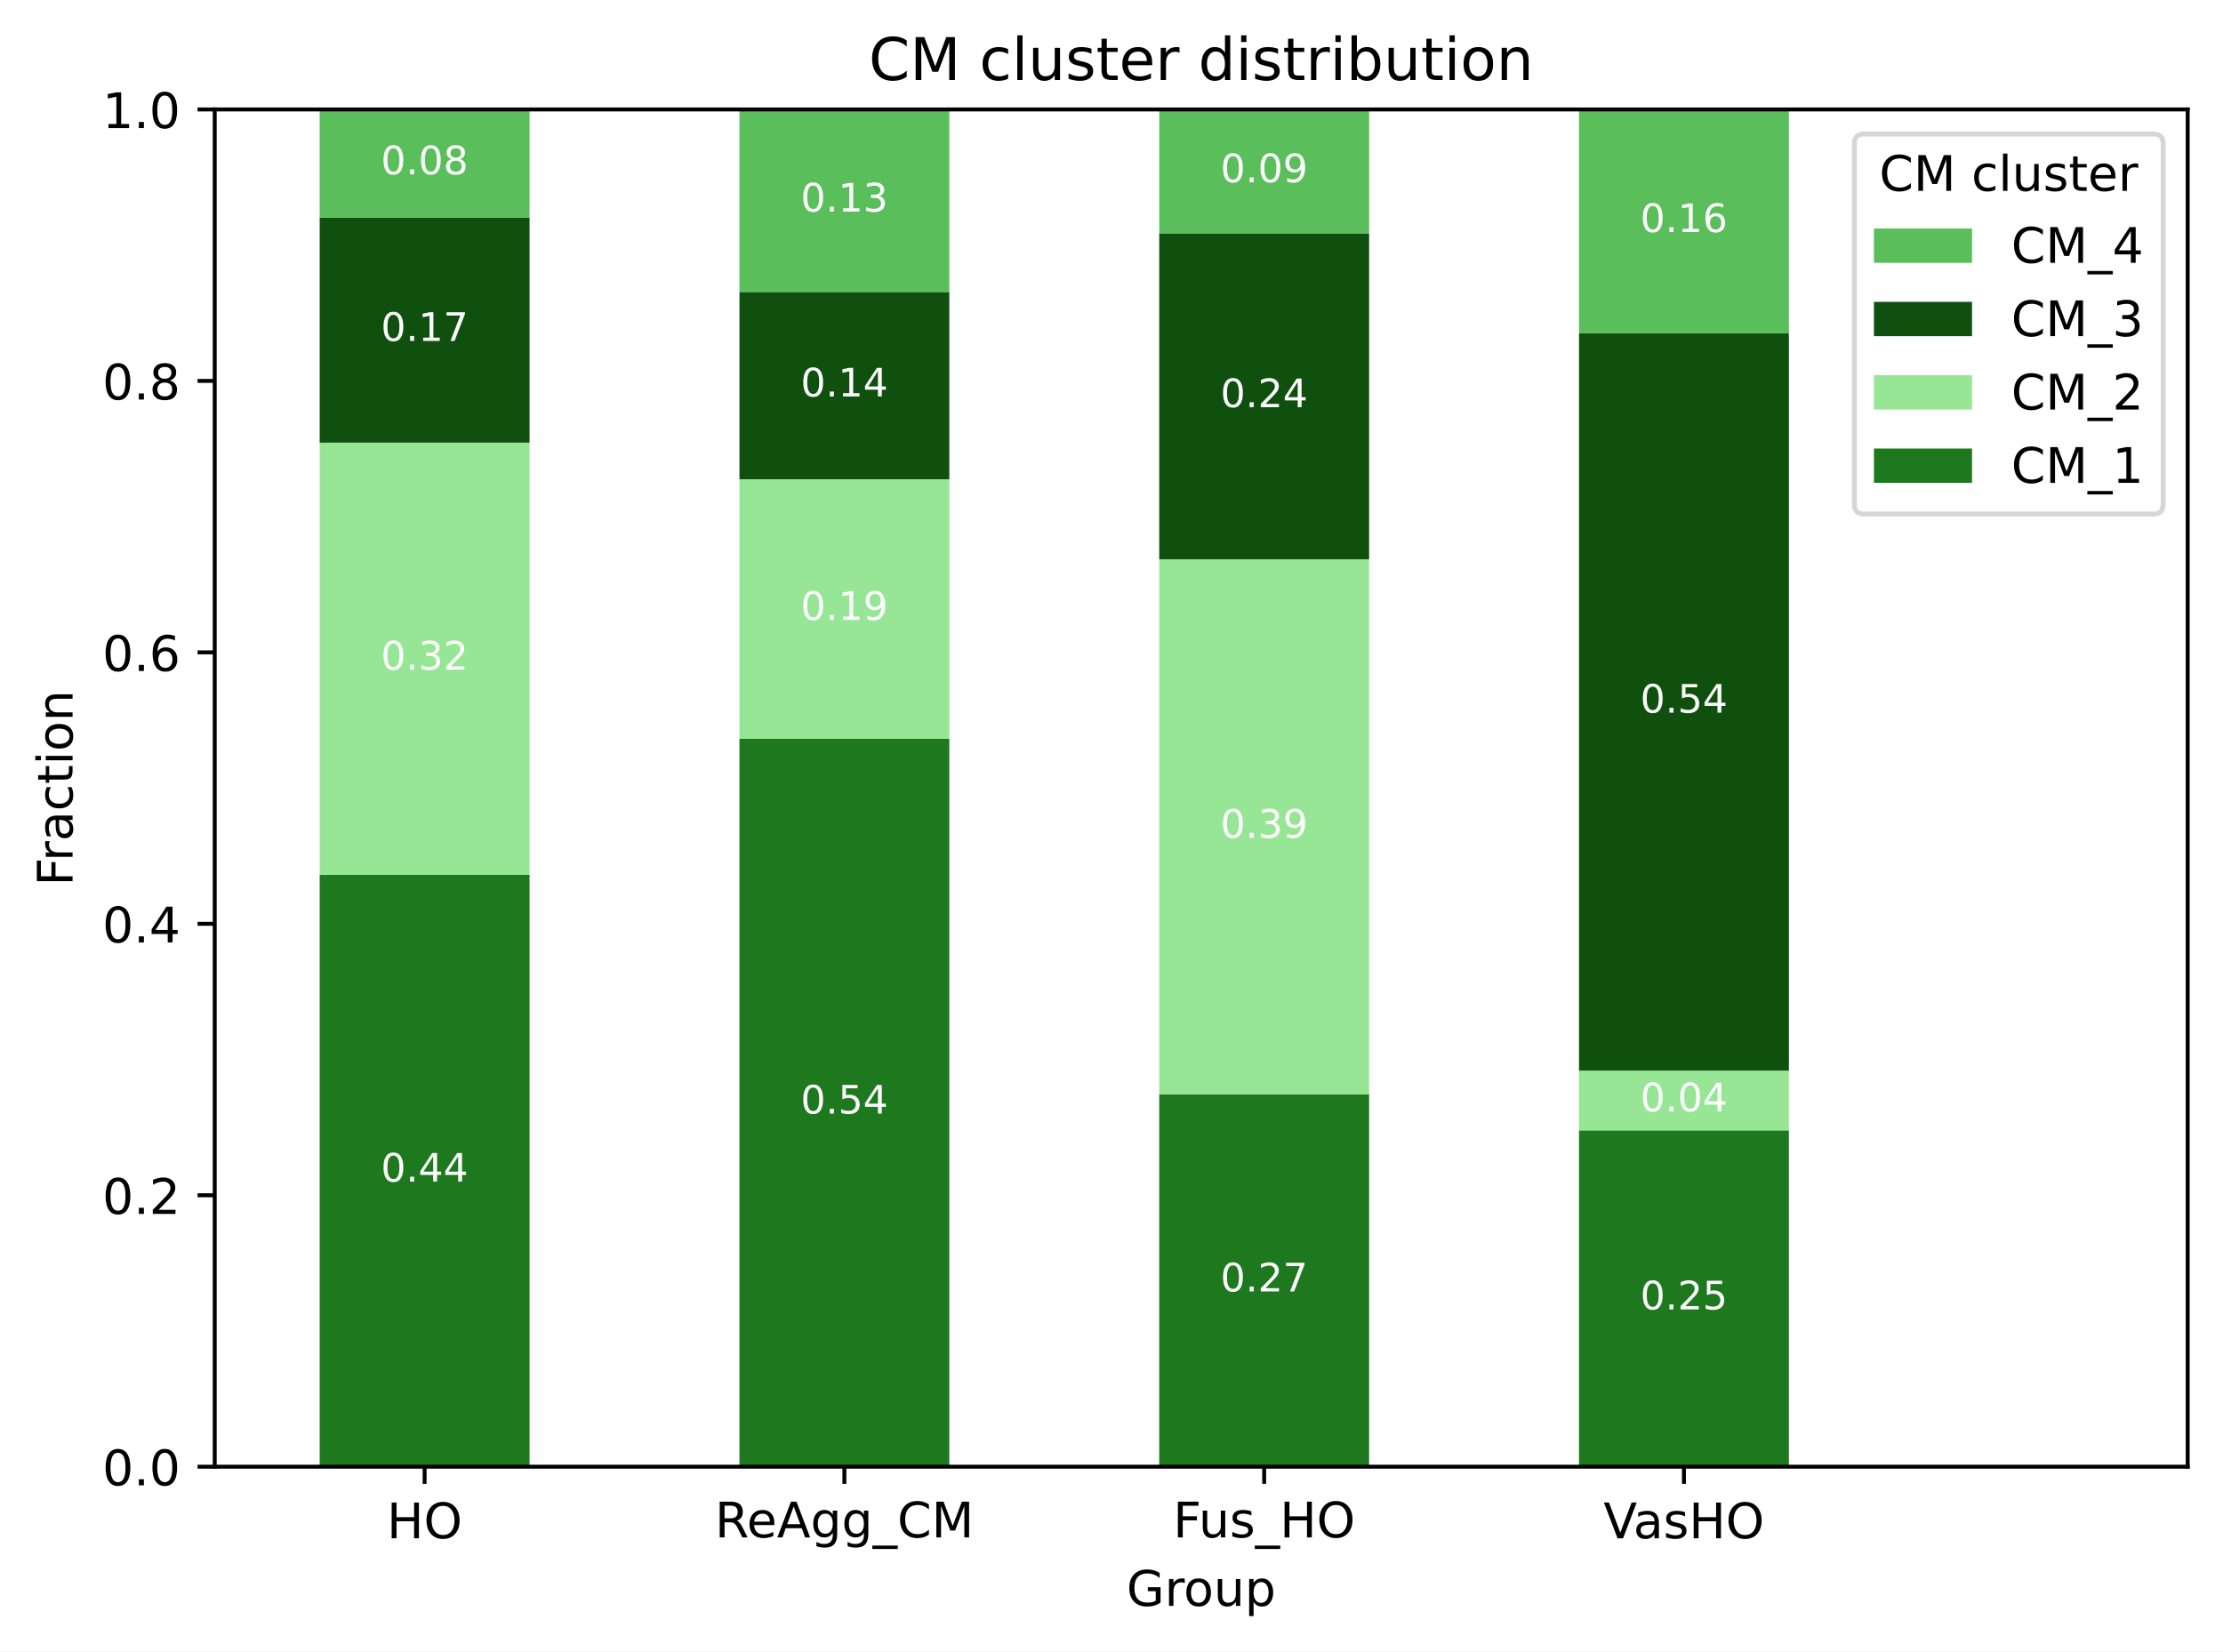
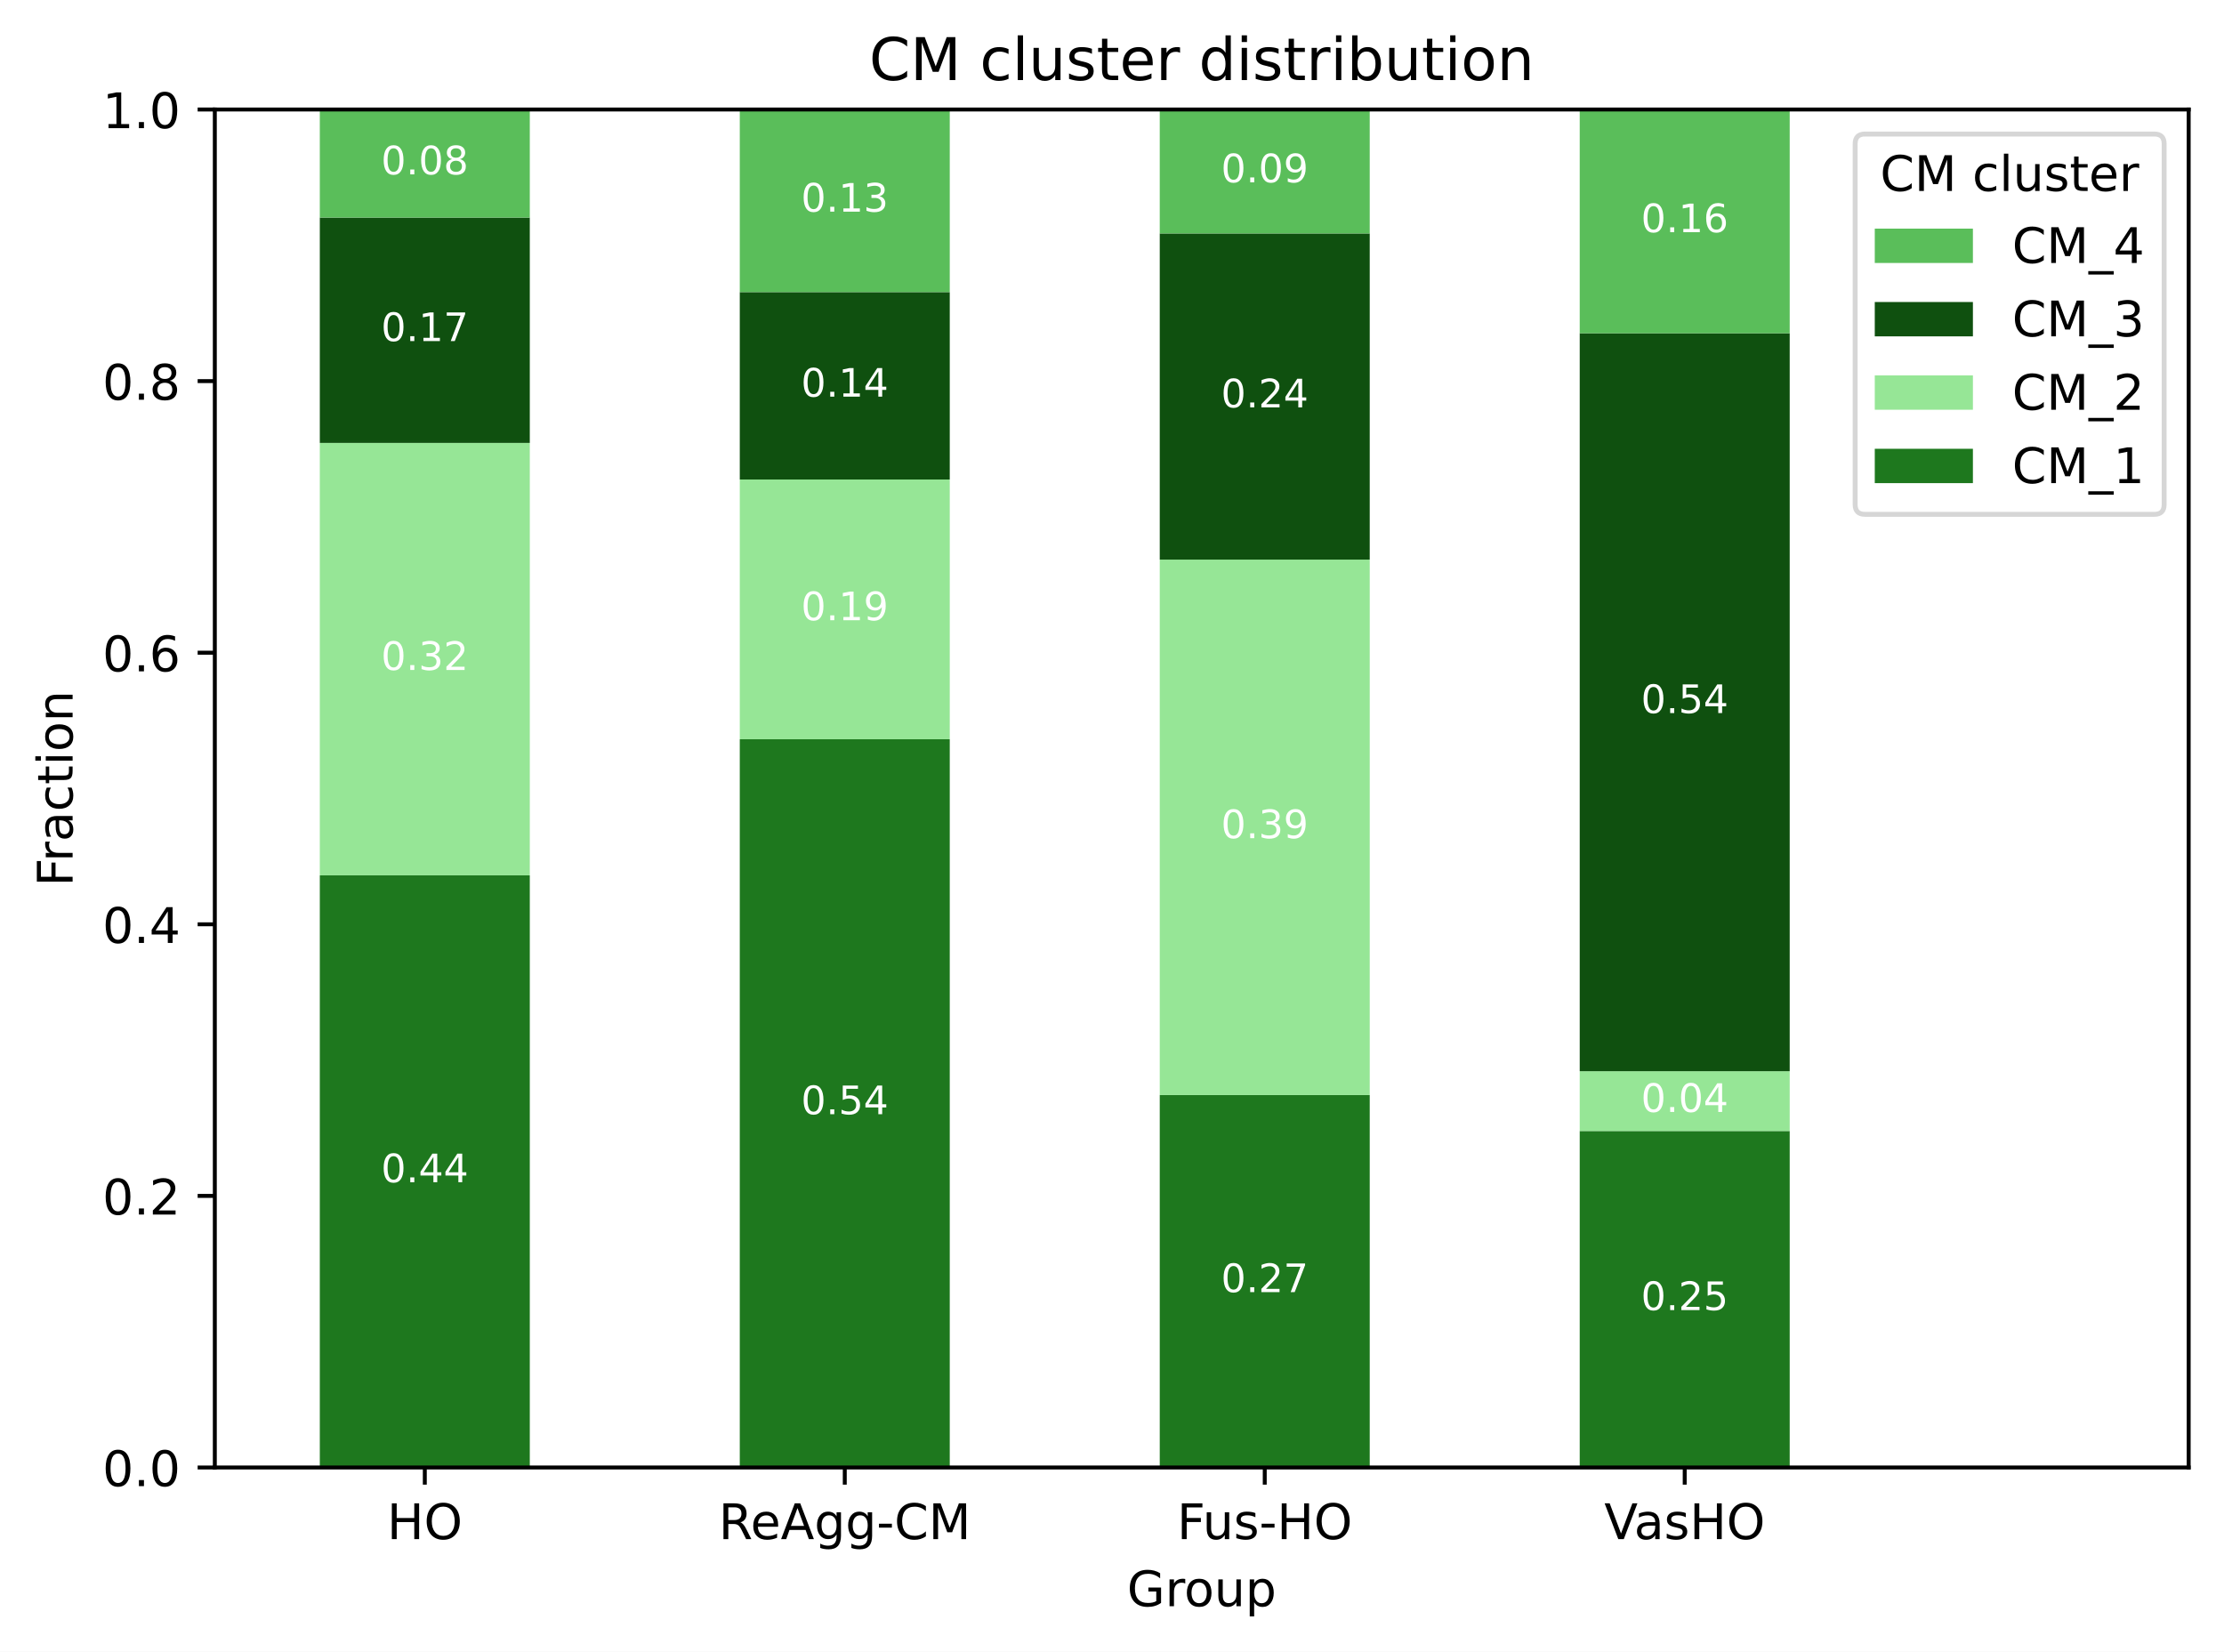
- <svg xmlns="http://www.w3.org/2000/svg" xmlns:xlink="http://www.w3.org/1999/xlink" width="453.261pt" height="336.736pt" viewBox="0 0 453.261 336.736" version="1.1">
+ <svg xmlns="http://www.w3.org/2000/svg" xmlns:xlink="http://www.w3.org/1999/xlink" width="453.261pt" height="336.634pt" viewBox="0 0 453.261 336.634" version="1.1">
  <defs>
    <style type="text/css">*{stroke-linejoin: round; stroke-linecap: butt}</style>
  </defs>
  <g id="figure_1">
    <g id="patch_1">
-       <path d="M 0 336.736  L 453.261 336.736  L 453.261 0  L 0 0  z " style="fill: #ffffff" />
+       <path d="M 0 336.634  L 453.261 336.634  L 453.261 0  L 0 0  z " style="fill: #ffffff" />
    </g>
    <g id="axes_1">
      <g id="patch_2">
        <path d="M 43.781 299.078  L 446.061 299.078  L 446.061 22.318  L 43.781 22.318  z " style="fill: #ffffff" />
      </g>
      <g id="patch_3">
-         <path d="M 65.179 299.078  L 107.975 299.078  L 107.975 178.4  L 65.179 178.4  z " clip-path="url(#pd408fc0156)" style="fill: #1e781e" />
+         <path d="M 65.179 299.078  L 107.975 299.078  L 107.975 178.4  L 65.179 178.4  z " clip-path="url(#pf1f5ac01c9)" style="fill: #1e781e" />
      </g>
      <g id="patch_4">
-         <path d="M 150.771 299.078  L 193.566 299.078  L 193.566 150.661  L 150.771 150.661  z " clip-path="url(#pd408fc0156)" style="fill: #1e781e" />
+         <path d="M 150.771 299.078  L 193.566 299.078  L 193.566 150.661  L 150.771 150.661  z " clip-path="url(#pf1f5ac01c9)" style="fill: #1e781e" />
      </g>
      <g id="patch_5">
-         <path d="M 236.362 299.078  L 279.158 299.078  L 279.158 223.177  L 236.362 223.177  z " clip-path="url(#pd408fc0156)" style="fill: #1e781e" />
+         <path d="M 236.362 299.078  L 279.158 299.078  L 279.158 223.177  L 236.362 223.177  z " clip-path="url(#pf1f5ac01c9)" style="fill: #1e781e" />
      </g>
      <g id="patch_6">
-         <path d="M 321.954 299.078  L 364.749 299.078  L 364.749 230.5  L 321.954 230.5  z " clip-path="url(#pd408fc0156)" style="fill: #1e781e" />
+         <path d="M 321.954 299.078  L 364.749 299.078  L 364.749 230.5  L 321.954 230.5  z " clip-path="url(#pf1f5ac01c9)" style="fill: #1e781e" />
      </g>
      <g id="patch_7">
-         <path d="M 65.179 178.4  L 107.975 178.4  L 107.975 90.267  L 65.179 90.267  z " clip-path="url(#pd408fc0156)" style="fill: #96e696" />
+         <path d="M 65.179 178.4  L 107.975 178.4  L 107.975 90.267  L 65.179 90.267  z " clip-path="url(#pf1f5ac01c9)" style="fill: #96e696" />
      </g>
      <g id="patch_8">
-         <path d="M 150.771 150.661  L 193.566 150.661  L 193.566 97.728  L 150.771 97.728  z " clip-path="url(#pd408fc0156)" style="fill: #96e696" />
+         <path d="M 150.771 150.661  L 193.566 150.661  L 193.566 97.728  L 150.771 97.728  z " clip-path="url(#pf1f5ac01c9)" style="fill: #96e696" />
      </g>
      <g id="patch_9">
-         <path d="M 236.362 223.177  L 279.158 223.177  L 279.158 114.053  L 236.362 114.053  z " clip-path="url(#pd408fc0156)" style="fill: #96e696" />
+         <path d="M 236.362 223.177  L 279.158 223.177  L 279.158 114.053  L 236.362 114.053  z " clip-path="url(#pf1f5ac01c9)" style="fill: #96e696" />
      </g>
      <g id="patch_10">
-         <path d="M 321.954 230.5  L 364.749 230.5  L 364.749 218.317  L 321.954 218.317  z " clip-path="url(#pd408fc0156)" style="fill: #96e696" />
+         <path d="M 321.954 230.5  L 364.749 230.5  L 364.749 218.317  L 321.954 218.317  z " clip-path="url(#pf1f5ac01c9)" style="fill: #96e696" />
      </g>
      <g id="patch_11">
-         <path d="M 65.179 90.267  L 107.975 90.267  L 107.975 44.338  L 65.179 44.338  z " clip-path="url(#pd408fc0156)" style="fill: #0f500f" />
+         <path d="M 65.179 90.267  L 107.975 90.267  L 107.975 44.338  L 65.179 44.338  z " clip-path="url(#pf1f5ac01c9)" style="fill: #0f500f" />
      </g>
      <g id="patch_12">
-         <path d="M 150.771 97.728  L 193.566 97.728  L 193.566 59.534  L 150.771 59.534  z " clip-path="url(#pd408fc0156)" style="fill: #0f500f" />
+         <path d="M 150.771 97.728  L 193.566 97.728  L 193.566 59.534  L 150.771 59.534  z " clip-path="url(#pf1f5ac01c9)" style="fill: #0f500f" />
      </g>
      <g id="patch_13">
-         <path d="M 236.362 114.053  L 279.158 114.053  L 279.158 47.577  L 236.362 47.577  z " clip-path="url(#pd408fc0156)" style="fill: #0f500f" />
+         <path d="M 236.362 114.053  L 279.158 114.053  L 279.158 47.577  L 236.362 47.577  z " clip-path="url(#pf1f5ac01c9)" style="fill: #0f500f" />
      </g>
      <g id="patch_14">
-         <path d="M 321.954 218.317  L 364.749 218.317  L 364.749 67.911  L 321.954 67.911  z " clip-path="url(#pd408fc0156)" style="fill: #0f500f" />
+         <path d="M 321.954 218.317  L 364.749 218.317  L 364.749 67.911  L 321.954 67.911  z " clip-path="url(#pf1f5ac01c9)" style="fill: #0f500f" />
      </g>
      <g id="patch_15">
-         <path d="M 65.179 44.338  L 107.975 44.338  L 107.975 22.318  L 65.179 22.318  z " clip-path="url(#pd408fc0156)" style="fill: #5abe5a" />
+         <path d="M 65.179 44.338  L 107.975 44.338  L 107.975 22.318  L 65.179 22.318  z " clip-path="url(#pf1f5ac01c9)" style="fill: #5abe5a" />
      </g>
      <g id="patch_16">
-         <path d="M 150.771 59.534  L 193.566 59.534  L 193.566 22.318  L 150.771 22.318  z " clip-path="url(#pd408fc0156)" style="fill: #5abe5a" />
+         <path d="M 150.771 59.534  L 193.566 59.534  L 193.566 22.318  L 150.771 22.318  z " clip-path="url(#pf1f5ac01c9)" style="fill: #5abe5a" />
      </g>
      <g id="patch_17">
-         <path d="M 236.362 47.577  L 279.158 47.577  L 279.158 22.318  L 236.362 22.318  z " clip-path="url(#pd408fc0156)" style="fill: #5abe5a" />
+         <path d="M 236.362 47.577  L 279.158 47.577  L 279.158 22.318  L 236.362 22.318  z " clip-path="url(#pf1f5ac01c9)" style="fill: #5abe5a" />
      </g>
      <g id="patch_18">
-         <path d="M 321.954 67.911  L 364.749 67.911  L 364.749 22.318  L 321.954 22.318  z " clip-path="url(#pd408fc0156)" style="fill: #5abe5a" />
+         <path d="M 321.954 67.911  L 364.749 67.911  L 364.749 22.318  L 321.954 22.318  z " clip-path="url(#pf1f5ac01c9)" style="fill: #5abe5a" />
      </g>
      <g id="matplotlib.axis_1">
        <g id="xtick_1">
          <g id="line2d_1">
            <defs>
-               <path id="mffc8018f3a" d="M 0 0  L 0 3.5  " style="stroke: #000000; stroke-width: 0.8" />
+               <path id="m1b1f95038f" d="M 0 0  L 0 3.5  " style="stroke: #000000; stroke-width: 0.8" />
            </defs>
            <g>
-               <use xlink:href="#mffc8018f3a" x="86.577" y="299.078" style="stroke: #000000; stroke-width: 0.8" />
+               <use xlink:href="#m1b1f95038f" x="86.577" y="299.078" style="stroke: #000000; stroke-width: 0.8" />
            </g>
          </g>
          <g id="text_1">
            <g transform="translate(78.8809 313.6766) scale(0.1 -0.1)">
              <defs>
                <path id="DejaVuSans-48" d="M 628 4666  L 1259 4666  L 1259 2753  L 3553 2753  L 3553 4666  L 4184 4666  L 4184 0  L 3553 0  L 3553 2222  L 1259 2222  L 1259 0  L 628 0  L 628 4666  z " transform="scale(0.015625)" />
                <path id="DejaVuSans-4f" d="M 2522 4238  Q 1834 4238 1429 3725  Q 1025 3213 1025 2328  Q 1025 1447 1429 934  Q 1834 422 2522 422  Q 3209 422 3611 934  Q 4013 1447 4013 2328  Q 4013 3213 3611 3725  Q 3209 4238 2522 4238  z M 2522 4750  Q 3503 4750 4090 4092  Q 4678 3434 4678 2328  Q 4678 1225 4090 567  Q 3503 -91 2522 -91  Q 1538 -91 948 565  Q 359 1222 359 2328  Q 359 3434 948 4092  Q 1538 4750 2522 4750  z " transform="scale(0.015625)" />
              </defs>
              <use xlink:href="#DejaVuSans-48" />
              <use xlink:href="#DejaVuSans-4f" x="75.195" />
            </g>
          </g>
        </g>
        <g id="xtick_2">
          <g id="line2d_2">
            <g>
-               <use xlink:href="#mffc8018f3a" x="172.168" y="299.078" style="stroke: #000000; stroke-width: 0.8" />
+               <use xlink:href="#m1b1f95038f" x="172.168" y="299.078" style="stroke: #000000; stroke-width: 0.8" />
            </g>
          </g>
          <g id="text_2">
-             <g transform="translate(145.7685 313.5) scale(0.1 -0.1)">
+             <g transform="translate(146.4646 313.6766) scale(0.1 -0.1)">
              <defs>
                <path id="DejaVuSans-52" d="M 2841 2188  Q 3044 2119 3236 1894  Q 3428 1669 3622 1275  L 4263 0  L 3584 0  L 2988 1197  Q 2756 1666 2539 1819  Q 2322 1972 1947 1972  L 1259 1972  L 1259 0  L 628 0  L 628 4666  L 2053 4666  Q 2853 4666 3247 4331  Q 3641 3997 3641 3322  Q 3641 2881 3436 2590  Q 3231 2300 2841 2188  z M 1259 4147  L 1259 2491  L 2053 2491  Q 2509 2491 2742 2702  Q 2975 2913 2975 3322  Q 2975 3731 2742 3939  Q 2509 4147 2053 4147  L 1259 4147  z " transform="scale(0.015625)" />
                <path id="DejaVuSans-65" d="M 3597 1894  L 3597 1613  L 953 1613  Q 991 1019 1311 708  Q 1631 397 2203 397  Q 2534 397 2845 478  Q 3156 559 3463 722  L 3463 178  Q 3153 47 2828 -22  Q 2503 -91 2169 -91  Q 1331 -91 842 396  Q 353 884 353 1716  Q 353 2575 817 3079  Q 1281 3584 2069 3584  Q 2775 3584 3186 3129  Q 3597 2675 3597 1894  z M 3022 2063  Q 3016 2534 2758 2815  Q 2500 3097 2075 3097  Q 1594 3097 1305 2825  Q 1016 2553 972 2059  L 3022 2063  z " transform="scale(0.015625)" />
                <path id="DejaVuSans-41" d="M 2188 4044  L 1331 1722  L 3047 1722  L 2188 4044  z M 1831 4666  L 2547 4666  L 4325 0  L 3669 0  L 3244 1197  L 1141 1197  L 716 0  L 50 0  L 1831 4666  z " transform="scale(0.015625)" />
                <path id="DejaVuSans-67" d="M 2906 1791  Q 2906 2416 2648 2759  Q 2391 3103 1925 3103  Q 1463 3103 1205 2759  Q 947 2416 947 1791  Q 947 1169 1205 825  Q 1463 481 1925 481  Q 2391 481 2648 825  Q 2906 1169 2906 1791  z M 3481 434  Q 3481 -459 3084 -895  Q 2688 -1331 1869 -1331  Q 1566 -1331 1297 -1286  Q 1028 -1241 775 -1147  L 775 -588  Q 1028 -725 1275 -790  Q 1522 -856 1778 -856  Q 2344 -856 2625 -561  Q 2906 -266 2906 331  L 2906 616  Q 2728 306 2450 153  Q 2172 0 1784 0  Q 1141 0 747 490  Q 353 981 353 1791  Q 353 2603 747 3093  Q 1141 3584 1784 3584  Q 2172 3584 2450 3431  Q 2728 3278 2906 2969  L 2906 3500  L 3481 3500  L 3481 434  z " transform="scale(0.015625)" />
-                 <path id="DejaVuSans-5f" d="M 3263 -1063  L 3263 -1509  L -63 -1509  L -63 -1063  L 3263 -1063  z " transform="scale(0.015625)" />
+                 <path id="DejaVuSans-2d" d="M 313 2009  L 1997 2009  L 1997 1497  L 313 1497  L 313 2009  z " transform="scale(0.015625)" />
                <path id="DejaVuSans-43" d="M 4122 4306  L 4122 3641  Q 3803 3938 3442 4084  Q 3081 4231 2675 4231  Q 1875 4231 1450 3742  Q 1025 3253 1025 2328  Q 1025 1406 1450 917  Q 1875 428 2675 428  Q 3081 428 3442 575  Q 3803 722 4122 1019  L 4122 359  Q 3791 134 3420 21  Q 3050 -91 2638 -91  Q 1578 -91 968 557  Q 359 1206 359 2328  Q 359 3453 968 4101  Q 1578 4750 2638 4750  Q 3056 4750 3426 4639  Q 3797 4528 4122 4306  z " transform="scale(0.015625)" />
                <path id="DejaVuSans-4d" d="M 628 4666  L 1569 4666  L 2759 1491  L 3956 4666  L 4897 4666  L 4897 0  L 4281 0  L 4281 4097  L 3078 897  L 2444 897  L 1241 4097  L 1241 0  L 628 0  L 628 4666  z " transform="scale(0.015625)" />
              </defs>
              <use xlink:href="#DejaVuSans-52" />
              <use xlink:href="#DejaVuSans-65" x="64.982" />
              <use xlink:href="#DejaVuSans-41" x="126.506" />
              <use xlink:href="#DejaVuSans-67" x="194.914" />
              <use xlink:href="#DejaVuSans-67" x="258.391" />
-               <use xlink:href="#DejaVuSans-5f" x="321.867" />
-               <use xlink:href="#DejaVuSans-43" x="371.867" />
-               <use xlink:href="#DejaVuSans-4d" x="441.691" />
+               <use xlink:href="#DejaVuSans-2d" x="321.867" />
+               <use xlink:href="#DejaVuSans-43" x="357.951" />
+               <use xlink:href="#DejaVuSans-4d" x="427.775" />
            </g>
          </g>
        </g>
        <g id="xtick_3">
          <g id="line2d_3">
            <g>
-               <use xlink:href="#mffc8018f3a" x="257.76" y="299.078" style="stroke: #000000; stroke-width: 0.8" />
+               <use xlink:href="#m1b1f95038f" x="257.76" y="299.078" style="stroke: #000000; stroke-width: 0.8" />
            </g>
          </g>
          <g id="text_3">
-             <g transform="translate(239.1897 313.5) scale(0.1 -0.1)">
+             <g transform="translate(239.8858 313.6766) scale(0.1 -0.1)">
              <defs>
                <path id="DejaVuSans-46" d="M 628 4666  L 3309 4666  L 3309 4134  L 1259 4134  L 1259 2759  L 3109 2759  L 3109 2228  L 1259 2228  L 1259 0  L 628 0  L 628 4666  z " transform="scale(0.015625)" />
                <path id="DejaVuSans-75" d="M 544 1381  L 544 3500  L 1119 3500  L 1119 1403  Q 1119 906 1312 657  Q 1506 409 1894 409  Q 2359 409 2629 706  Q 2900 1003 2900 1516  L 2900 3500  L 3475 3500  L 3475 0  L 2900 0  L 2900 538  Q 2691 219 2414 64  Q 2138 -91 1772 -91  Q 1169 -91 856 284  Q 544 659 544 1381  z M 1991 3584  L 1991 3584  z " transform="scale(0.015625)" />
                <path id="DejaVuSans-73" d="M 2834 3397  L 2834 2853  Q 2591 2978 2328 3040  Q 2066 3103 1784 3103  Q 1356 3103 1142 2972  Q 928 2841 928 2578  Q 928 2378 1081 2264  Q 1234 2150 1697 2047  L 1894 2003  Q 2506 1872 2764 1633  Q 3022 1394 3022 966  Q 3022 478 2636 193  Q 2250 -91 1575 -91  Q 1294 -91 989 -36  Q 684 19 347 128  L 347 722  Q 666 556 975 473  Q 1284 391 1588 391  Q 1994 391 2212 530  Q 2431 669 2431 922  Q 2431 1156 2273 1281  Q 2116 1406 1581 1522  L 1381 1569  Q 847 1681 609 1914  Q 372 2147 372 2553  Q 372 3047 722 3315  Q 1072 3584 1716 3584  Q 2034 3584 2315 3537  Q 2597 3491 2834 3397  z " transform="scale(0.015625)" />
              </defs>
              <use xlink:href="#DejaVuSans-46" />
              <use xlink:href="#DejaVuSans-75" x="52.02" />
              <use xlink:href="#DejaVuSans-73" x="115.398" />
-               <use xlink:href="#DejaVuSans-5f" x="167.498" />
-               <use xlink:href="#DejaVuSans-48" x="217.498" />
-               <use xlink:href="#DejaVuSans-4f" x="292.693" />
+               <use xlink:href="#DejaVuSans-2d" x="167.498" />
+               <use xlink:href="#DejaVuSans-48" x="203.582" />
+               <use xlink:href="#DejaVuSans-4f" x="278.777" />
            </g>
          </g>
        </g>
        <g id="xtick_4">
          <g id="line2d_4">
            <g>
-               <use xlink:href="#mffc8018f3a" x="343.351" y="299.078" style="stroke: #000000; stroke-width: 0.8" />
+               <use xlink:href="#m1b1f95038f" x="343.351" y="299.078" style="stroke: #000000; stroke-width: 0.8" />
            </g>
          </g>
          <g id="text_4">
            <g transform="translate(326.9538 313.6766) scale(0.1 -0.1)">
              <defs>
                <path id="DejaVuSans-56" d="M 1831 0  L 50 4666  L 709 4666  L 2188 738  L 3669 4666  L 4325 4666  L 2547 0  L 1831 0  z " transform="scale(0.015625)" />
                <path id="DejaVuSans-61" d="M 2194 1759  Q 1497 1759 1228 1600  Q 959 1441 959 1056  Q 959 750 1161 570  Q 1363 391 1709 391  Q 2188 391 2477 730  Q 2766 1069 2766 1631  L 2766 1759  L 2194 1759  z M 3341 1997  L 3341 0  L 2766 0  L 2766 531  Q 2569 213 2275 61  Q 1981 -91 1556 -91  Q 1019 -91 701 211  Q 384 513 384 1019  Q 384 1609 779 1909  Q 1175 2209 1959 2209  L 2766 2209  L 2766 2266  Q 2766 2663 2505 2880  Q 2244 3097 1772 3097  Q 1472 3097 1187 3025  Q 903 2953 641 2809  L 641 3341  Q 956 3463 1253 3523  Q 1550 3584 1831 3584  Q 2591 3584 2966 3190  Q 3341 2797 3341 1997  z " transform="scale(0.015625)" />
              </defs>
              <use xlink:href="#DejaVuSans-56" />
              <use xlink:href="#DejaVuSans-61" x="60.658" />
              <use xlink:href="#DejaVuSans-73" x="121.938" />
              <use xlink:href="#DejaVuSans-48" x="174.037" />
              <use xlink:href="#DejaVuSans-4f" x="249.232" />
            </g>
          </g>
        </g>
        <g id="text_5">
-           <g transform="translate(229.7017 327.4563) scale(0.1 -0.1)">
+           <g transform="translate(229.7017 327.3547) scale(0.1 -0.1)">
            <defs>
              <path id="DejaVuSans-47" d="M 3809 666  L 3809 1919  L 2778 1919  L 2778 2438  L 4434 2438  L 4434 434  Q 4069 175 3628 42  Q 3188 -91 2688 -91  Q 1594 -91 976 548  Q 359 1188 359 2328  Q 359 3472 976 4111  Q 1594 4750 2688 4750  Q 3144 4750 3555 4637  Q 3966 4525 4313 4306  L 4313 3634  Q 3963 3931 3569 4081  Q 3175 4231 2741 4231  Q 1884 4231 1454 3753  Q 1025 3275 1025 2328  Q 1025 1384 1454 906  Q 1884 428 2741 428  Q 3075 428 3337 486  Q 3600 544 3809 666  z " transform="scale(0.015625)" />
              <path id="DejaVuSans-72" d="M 2631 2963  Q 2534 3019 2420 3045  Q 2306 3072 2169 3072  Q 1681 3072 1420 2755  Q 1159 2438 1159 1844  L 1159 0  L 581 0  L 581 3500  L 1159 3500  L 1159 2956  Q 1341 3275 1631 3429  Q 1922 3584 2338 3584  Q 2397 3584 2469 3576  Q 2541 3569 2628 3553  L 2631 2963  z " transform="scale(0.015625)" />
              <path id="DejaVuSans-6f" d="M 1959 3097  Q 1497 3097 1228 2736  Q 959 2375 959 1747  Q 959 1119 1226 758  Q 1494 397 1959 397  Q 2419 397 2687 759  Q 2956 1122 2956 1747  Q 2956 2369 2687 2733  Q 2419 3097 1959 3097  z M 1959 3584  Q 2709 3584 3137 3096  Q 3566 2609 3566 1747  Q 3566 888 3137 398  Q 2709 -91 1959 -91  Q 1206 -91 779 398  Q 353 888 353 1747  Q 353 2609 779 3096  Q 1206 3584 1959 3584  z " transform="scale(0.015625)" />
              <path id="DejaVuSans-70" d="M 1159 525  L 1159 -1331  L 581 -1331  L 581 3500  L 1159 3500  L 1159 2969  Q 1341 3281 1617 3432  Q 1894 3584 2278 3584  Q 2916 3584 3314 3078  Q 3713 2572 3713 1747  Q 3713 922 3314 415  Q 2916 -91 2278 -91  Q 1894 -91 1617 61  Q 1341 213 1159 525  z M 3116 1747  Q 3116 2381 2855 2742  Q 2594 3103 2138 3103  Q 1681 3103 1420 2742  Q 1159 2381 1159 1747  Q 1159 1113 1420 752  Q 1681 391 2138 391  Q 2594 391 2855 752  Q 3116 1113 3116 1747  z " transform="scale(0.015625)" />
            </defs>
            <use xlink:href="#DejaVuSans-47" />
            <use xlink:href="#DejaVuSans-72" x="77.49" />
            <use xlink:href="#DejaVuSans-6f" x="116.354" />
            <use xlink:href="#DejaVuSans-75" x="177.535" />
            <use xlink:href="#DejaVuSans-70" x="240.914" />
          </g>
        </g>
      </g>
      <g id="matplotlib.axis_2">
        <g id="ytick_1">
          <g id="line2d_5">
            <defs>
-               <path id="md0e65f24c8" d="M 0 0  L -3.5 0  " style="stroke: #000000; stroke-width: 0.8" />
+               <path id="mb380729981" d="M 0 0  L -3.5 0  " style="stroke: #000000; stroke-width: 0.8" />
            </defs>
            <g>
-               <use xlink:href="#md0e65f24c8" x="43.781" y="299.078" style="stroke: #000000; stroke-width: 0.8" />
+               <use xlink:href="#mb380729981" x="43.781" y="299.078" style="stroke: #000000; stroke-width: 0.8" />
            </g>
          </g>
          <g id="text_6">
            <g transform="translate(20.87813 302.8773) scale(0.1 -0.1)">
              <defs>
                <path id="DejaVuSans-30" d="M 2034 4250  Q 1547 4250 1301 3770  Q 1056 3291 1056 2328  Q 1056 1369 1301 889  Q 1547 409 2034 409  Q 2525 409 2770 889  Q 3016 1369 3016 2328  Q 3016 3291 2770 3770  Q 2525 4250 2034 4250  z M 2034 4750  Q 2819 4750 3233 4129  Q 3647 3509 3647 2328  Q 3647 1150 3233 529  Q 2819 -91 2034 -91  Q 1250 -91 836 529  Q 422 1150 422 2328  Q 422 3509 836 4129  Q 1250 4750 2034 4750  z " transform="scale(0.015625)" />
                <path id="DejaVuSans-2e" d="M 684 794  L 1344 794  L 1344 0  L 684 0  L 684 794  z " transform="scale(0.015625)" />
              </defs>
              <use xlink:href="#DejaVuSans-30" />
              <use xlink:href="#DejaVuSans-2e" x="63.623" />
              <use xlink:href="#DejaVuSans-30" x="95.41" />
            </g>
          </g>
        </g>
        <g id="ytick_2">
          <g id="line2d_6">
            <g>
-               <use xlink:href="#md0e65f24c8" x="43.781" y="243.726" style="stroke: #000000; stroke-width: 0.8" />
+               <use xlink:href="#mb380729981" x="43.781" y="243.726" style="stroke: #000000; stroke-width: 0.8" />
            </g>
          </g>
          <g id="text_7">
            <g transform="translate(20.87813 247.5253) scale(0.1 -0.1)">
              <defs>
                <path id="DejaVuSans-32" d="M 1228 531  L 3431 531  L 3431 0  L 469 0  L 469 531  Q 828 903 1448 1529  Q 2069 2156 2228 2338  Q 2531 2678 2651 2914  Q 2772 3150 2772 3378  Q 2772 3750 2511 3984  Q 2250 4219 1831 4219  Q 1534 4219 1204 4116  Q 875 4013 500 3803  L 500 4441  Q 881 4594 1212 4672  Q 1544 4750 1819 4750  Q 2544 4750 2975 4387  Q 3406 4025 3406 3419  Q 3406 3131 3298 2873  Q 3191 2616 2906 2266  Q 2828 2175 2409 1742  Q 1991 1309 1228 531  z " transform="scale(0.015625)" />
              </defs>
              <use xlink:href="#DejaVuSans-30" />
              <use xlink:href="#DejaVuSans-2e" x="63.623" />
              <use xlink:href="#DejaVuSans-32" x="95.41" />
            </g>
          </g>
        </g>
        <g id="ytick_3">
          <g id="line2d_7">
            <g>
-               <use xlink:href="#md0e65f24c8" x="43.781" y="188.374" style="stroke: #000000; stroke-width: 0.8" />
+               <use xlink:href="#mb380729981" x="43.781" y="188.374" style="stroke: #000000; stroke-width: 0.8" />
            </g>
          </g>
          <g id="text_8">
            <g transform="translate(20.87813 192.1733) scale(0.1 -0.1)">
              <defs>
                <path id="DejaVuSans-34" d="M 2419 4116  L 825 1625  L 2419 1625  L 2419 4116  z M 2253 4666  L 3047 4666  L 3047 1625  L 3713 1625  L 3713 1100  L 3047 1100  L 3047 0  L 2419 0  L 2419 1100  L 313 1100  L 313 1709  L 2253 4666  z " transform="scale(0.015625)" />
              </defs>
              <use xlink:href="#DejaVuSans-30" />
              <use xlink:href="#DejaVuSans-2e" x="63.623" />
              <use xlink:href="#DejaVuSans-34" x="95.41" />
            </g>
          </g>
        </g>
        <g id="ytick_4">
          <g id="line2d_8">
            <g>
-               <use xlink:href="#md0e65f24c8" x="43.781" y="133.022" style="stroke: #000000; stroke-width: 0.8" />
+               <use xlink:href="#mb380729981" x="43.781" y="133.022" style="stroke: #000000; stroke-width: 0.8" />
            </g>
          </g>
          <g id="text_9">
            <g transform="translate(20.87813 136.8213) scale(0.1 -0.1)">
              <defs>
                <path id="DejaVuSans-36" d="M 2113 2584  Q 1688 2584 1439 2293  Q 1191 2003 1191 1497  Q 1191 994 1439 701  Q 1688 409 2113 409  Q 2538 409 2786 701  Q 3034 994 3034 1497  Q 3034 2003 2786 2293  Q 2538 2584 2113 2584  z M 3366 4563  L 3366 3988  Q 3128 4100 2886 4159  Q 2644 4219 2406 4219  Q 1781 4219 1451 3797  Q 1122 3375 1075 2522  Q 1259 2794 1537 2939  Q 1816 3084 2150 3084  Q 2853 3084 3261 2657  Q 3669 2231 3669 1497  Q 3669 778 3244 343  Q 2819 -91 2113 -91  Q 1303 -91 875 529  Q 447 1150 447 2328  Q 447 3434 972 4092  Q 1497 4750 2381 4750  Q 2619 4750 2861 4703  Q 3103 4656 3366 4563  z " transform="scale(0.015625)" />
              </defs>
              <use xlink:href="#DejaVuSans-30" />
              <use xlink:href="#DejaVuSans-2e" x="63.623" />
              <use xlink:href="#DejaVuSans-36" x="95.41" />
            </g>
          </g>
        </g>
        <g id="ytick_5">
          <g id="line2d_9">
            <g>
-               <use xlink:href="#md0e65f24c8" x="43.781" y="77.67" style="stroke: #000000; stroke-width: 0.8" />
+               <use xlink:href="#mb380729981" x="43.781" y="77.67" style="stroke: #000000; stroke-width: 0.8" />
            </g>
          </g>
          <g id="text_10">
            <g transform="translate(20.87813 81.46934) scale(0.1 -0.1)">
              <defs>
                <path id="DejaVuSans-38" d="M 2034 2216  Q 1584 2216 1326 1975  Q 1069 1734 1069 1313  Q 1069 891 1326 650  Q 1584 409 2034 409  Q 2484 409 2743 651  Q 3003 894 3003 1313  Q 3003 1734 2745 1975  Q 2488 2216 2034 2216  z M 1403 2484  Q 997 2584 770 2862  Q 544 3141 544 3541  Q 544 4100 942 4425  Q 1341 4750 2034 4750  Q 2731 4750 3128 4425  Q 3525 4100 3525 3541  Q 3525 3141 3298 2862  Q 3072 2584 2669 2484  Q 3125 2378 3379 2068  Q 3634 1759 3634 1313  Q 3634 634 3220 271  Q 2806 -91 2034 -91  Q 1263 -91 848 271  Q 434 634 434 1313  Q 434 1759 690 2068  Q 947 2378 1403 2484  z M 1172 3481  Q 1172 3119 1398 2916  Q 1625 2713 2034 2713  Q 2441 2713 2670 2916  Q 2900 3119 2900 3481  Q 2900 3844 2670 4047  Q 2441 4250 2034 4250  Q 1625 4250 1398 4047  Q 1172 3844 1172 3481  z " transform="scale(0.015625)" />
              </defs>
              <use xlink:href="#DejaVuSans-30" />
              <use xlink:href="#DejaVuSans-2e" x="63.623" />
              <use xlink:href="#DejaVuSans-38" x="95.41" />
            </g>
          </g>
        </g>
        <g id="ytick_6">
          <g id="line2d_10">
            <g>
-               <use xlink:href="#md0e65f24c8" x="43.781" y="22.318" style="stroke: #000000; stroke-width: 0.8" />
+               <use xlink:href="#mb380729981" x="43.781" y="22.318" style="stroke: #000000; stroke-width: 0.8" />
            </g>
          </g>
          <g id="text_11">
            <g transform="translate(20.87813 26.11734) scale(0.1 -0.1)">
              <defs>
                <path id="DejaVuSans-31" d="M 794 531  L 1825 531  L 1825 4091  L 703 3866  L 703 4441  L 1819 4666  L 2450 4666  L 2450 531  L 3481 531  L 3481 0  L 794 0  L 794 531  z " transform="scale(0.015625)" />
              </defs>
              <use xlink:href="#DejaVuSans-31" />
              <use xlink:href="#DejaVuSans-2e" x="63.623" />
              <use xlink:href="#DejaVuSans-30" x="95.41" />
            </g>
          </g>
        </g>
        <g id="text_12">
          <g transform="translate(14.79844 180.6575) rotate(-90) scale(0.1 -0.1)">
            <defs>
              <path id="DejaVuSans-63" d="M 3122 3366  L 3122 2828  Q 2878 2963 2633 3030  Q 2388 3097 2138 3097  Q 1578 3097 1268 2742  Q 959 2388 959 1747  Q 959 1106 1268 751  Q 1578 397 2138 397  Q 2388 397 2633 464  Q 2878 531 3122 666  L 3122 134  Q 2881 22 2623 -34  Q 2366 -91 2075 -91  Q 1284 -91 818 406  Q 353 903 353 1747  Q 353 2603 823 3093  Q 1294 3584 2113 3584  Q 2378 3584 2631 3529  Q 2884 3475 3122 3366  z " transform="scale(0.015625)" />
              <path id="DejaVuSans-74" d="M 1172 4494  L 1172 3500  L 2356 3500  L 2356 3053  L 1172 3053  L 1172 1153  Q 1172 725 1289 603  Q 1406 481 1766 481  L 2356 481  L 2356 0  L 1766 0  Q 1100 0 847 248  Q 594 497 594 1153  L 594 3053  L 172 3053  L 172 3500  L 594 3500  L 594 4494  L 1172 4494  z " transform="scale(0.015625)" />
              <path id="DejaVuSans-69" d="M 603 3500  L 1178 3500  L 1178 0  L 603 0  L 603 3500  z M 603 4863  L 1178 4863  L 1178 4134  L 603 4134  L 603 4863  z " transform="scale(0.015625)" />
              <path id="DejaVuSans-6e" d="M 3513 2113  L 3513 0  L 2938 0  L 2938 2094  Q 2938 2591 2744 2837  Q 2550 3084 2163 3084  Q 1697 3084 1428 2787  Q 1159 2491 1159 1978  L 1159 0  L 581 0  L 581 3500  L 1159 3500  L 1159 2956  Q 1366 3272 1645 3428  Q 1925 3584 2291 3584  Q 2894 3584 3203 3211  Q 3513 2838 3513 2113  z " transform="scale(0.015625)" />
            </defs>
            <use xlink:href="#DejaVuSans-46" />
            <use xlink:href="#DejaVuSans-72" x="50.27" />
            <use xlink:href="#DejaVuSans-61" x="91.383" />
            <use xlink:href="#DejaVuSans-63" x="152.662" />
            <use xlink:href="#DejaVuSans-74" x="207.643" />
            <use xlink:href="#DejaVuSans-69" x="246.852" />
            <use xlink:href="#DejaVuSans-6f" x="274.635" />
            <use xlink:href="#DejaVuSans-6e" x="335.816" />
          </g>
        </g>
      </g>
      <g id="patch_19">
        <path d="M 43.781 299.078  L 43.781 22.318  " style="fill: none; stroke: #000000; stroke-width: 0.8; stroke-linejoin: miter; stroke-linecap: square" />
      </g>
      <g id="patch_20">
        <path d="M 446.061 299.078  L 446.061 22.318  " style="fill: none; stroke: #000000; stroke-width: 0.8; stroke-linejoin: miter; stroke-linecap: square" />
      </g>
      <g id="patch_21">
        <path d="M 43.781 299.078  L 446.061 299.078  " style="fill: none; stroke: #000000; stroke-width: 0.8; stroke-linejoin: miter; stroke-linecap: square" />
      </g>
      <g id="patch_22">
        <path d="M 43.781 22.318  L 446.061 22.318  " style="fill: none; stroke: #000000; stroke-width: 0.8; stroke-linejoin: miter; stroke-linecap: square" />
      </g>
      <g id="text_13">
        <g style="fill: #ffffff" transform="translate(77.67074 240.9468) scale(0.08 -0.08)">
          <use xlink:href="#DejaVuSans-30" />
          <use xlink:href="#DejaVuSans-2e" x="63.623" />
          <use xlink:href="#DejaVuSans-34" x="95.41" />
          <use xlink:href="#DejaVuSans-34" x="159.033" />
        </g>
      </g>
      <g id="text_14">
        <g style="fill: #ffffff" transform="translate(163.2622 227.0771) scale(0.08 -0.08)">
          <defs>
            <path id="DejaVuSans-35" d="M 691 4666  L 3169 4666  L 3169 4134  L 1269 4134  L 1269 2991  Q 1406 3038 1543 3061  Q 1681 3084 1819 3084  Q 2600 3084 3056 2656  Q 3513 2228 3513 1497  Q 3513 744 3044 326  Q 2575 -91 1722 -91  Q 1428 -91 1123 -41  Q 819 9 494 109  L 494 744  Q 775 591 1075 516  Q 1375 441 1709 441  Q 2250 441 2565 725  Q 2881 1009 2881 1497  Q 2881 1984 2565 2268  Q 2250 2553 1709 2553  Q 1456 2553 1204 2497  Q 953 2441 691 2322  L 691 4666  z " transform="scale(0.015625)" />
          </defs>
          <use xlink:href="#DejaVuSans-30" />
          <use xlink:href="#DejaVuSans-2e" x="63.623" />
          <use xlink:href="#DejaVuSans-35" x="95.41" />
          <use xlink:href="#DejaVuSans-34" x="159.033" />
        </g>
      </g>
      <g id="text_15">
        <g style="fill: #ffffff" transform="translate(248.8537 263.3349) scale(0.08 -0.08)">
          <defs>
            <path id="DejaVuSans-37" d="M 525 4666  L 3525 4666  L 3525 4397  L 1831 0  L 1172 0  L 2766 4134  L 525 4134  L 525 4666  z " transform="scale(0.015625)" />
          </defs>
          <use xlink:href="#DejaVuSans-30" />
          <use xlink:href="#DejaVuSans-2e" x="63.623" />
          <use xlink:href="#DejaVuSans-32" x="95.41" />
          <use xlink:href="#DejaVuSans-37" x="159.033" />
        </g>
      </g>
      <g id="text_16">
        <g style="fill: #ffffff" transform="translate(334.4452 266.9968) scale(0.08 -0.08)">
          <use xlink:href="#DejaVuSans-30" />
          <use xlink:href="#DejaVuSans-2e" x="63.623" />
          <use xlink:href="#DejaVuSans-32" x="95.41" />
          <use xlink:href="#DejaVuSans-35" x="159.033" />
        </g>
      </g>
      <g id="text_17">
        <g style="fill: #ffffff" transform="translate(77.67074 136.5411) scale(0.08 -0.08)">
          <defs>
            <path id="DejaVuSans-33" d="M 2597 2516  Q 3050 2419 3304 2112  Q 3559 1806 3559 1356  Q 3559 666 3084 287  Q 2609 -91 1734 -91  Q 1441 -91 1130 -33  Q 819 25 488 141  L 488 750  Q 750 597 1062 519  Q 1375 441 1716 441  Q 2309 441 2620 675  Q 2931 909 2931 1356  Q 2931 1769 2642 2001  Q 2353 2234 1838 2234  L 1294 2234  L 1294 2753  L 1863 2753  Q 2328 2753 2575 2939  Q 2822 3125 2822 3475  Q 2822 3834 2567 4026  Q 2313 4219 1838 4219  Q 1578 4219 1281 4162  Q 984 4106 628 3988  L 628 4550  Q 988 4650 1302 4700  Q 1616 4750 1894 4750  Q 2613 4750 3031 4423  Q 3450 4097 3450 3541  Q 3450 3153 3228 2886  Q 3006 2619 2597 2516  z " transform="scale(0.015625)" />
          </defs>
          <use xlink:href="#DejaVuSans-30" />
          <use xlink:href="#DejaVuSans-2e" x="63.623" />
          <use xlink:href="#DejaVuSans-33" x="95.41" />
          <use xlink:href="#DejaVuSans-32" x="159.033" />
        </g>
      </g>
      <g id="text_18">
        <g style="fill: #ffffff" transform="translate(163.2622 126.402) scale(0.08 -0.08)">
          <defs>
            <path id="DejaVuSans-39" d="M 703 97  L 703 672  Q 941 559 1184 500  Q 1428 441 1663 441  Q 2288 441 2617 861  Q 2947 1281 2994 2138  Q 2813 1869 2534 1725  Q 2256 1581 1919 1581  Q 1219 1581 811 2004  Q 403 2428 403 3163  Q 403 3881 828 4315  Q 1253 4750 1959 4750  Q 2769 4750 3195 4129  Q 3622 3509 3622 2328  Q 3622 1225 3098 567  Q 2575 -91 1691 -91  Q 1453 -91 1209 -44  Q 966 3 703 97  z M 1959 2075  Q 2384 2075 2632 2365  Q 2881 2656 2881 3163  Q 2881 3666 2632 3958  Q 2384 4250 1959 4250  Q 1534 4250 1286 3958  Q 1038 3666 1038 3163  Q 1038 2656 1286 2365  Q 1534 2075 1959 2075  z " transform="scale(0.015625)" />
          </defs>
          <use xlink:href="#DejaVuSans-30" />
          <use xlink:href="#DejaVuSans-2e" x="63.623" />
          <use xlink:href="#DejaVuSans-31" x="95.41" />
          <use xlink:href="#DejaVuSans-39" x="159.033" />
        </g>
      </g>
      <g id="text_19">
        <g style="fill: #ffffff" transform="translate(248.8537 170.8224) scale(0.08 -0.08)">
          <use xlink:href="#DejaVuSans-30" />
          <use xlink:href="#DejaVuSans-2e" x="63.623" />
          <use xlink:href="#DejaVuSans-33" x="95.41" />
          <use xlink:href="#DejaVuSans-39" x="159.033" />
        </g>
      </g>
      <g id="text_20">
        <g style="fill: #ffffff" transform="translate(334.4452 226.6163) scale(0.08 -0.08)">
          <use xlink:href="#DejaVuSans-30" />
          <use xlink:href="#DejaVuSans-2e" x="63.623" />
          <use xlink:href="#DejaVuSans-30" x="95.41" />
          <use xlink:href="#DejaVuSans-34" x="159.033" />
        </g>
      </g>
      <g id="text_21">
        <g style="fill: #ffffff" transform="translate(77.67074 69.50992) scale(0.08 -0.08)">
          <use xlink:href="#DejaVuSans-30" />
          <use xlink:href="#DejaVuSans-2e" x="63.623" />
          <use xlink:href="#DejaVuSans-31" x="95.41" />
          <use xlink:href="#DejaVuSans-37" x="159.033" />
        </g>
      </g>
      <g id="text_22">
        <g style="fill: #ffffff" transform="translate(163.2622 80.83857) scale(0.08 -0.08)">
          <use xlink:href="#DejaVuSans-30" />
          <use xlink:href="#DejaVuSans-2e" x="63.623" />
          <use xlink:href="#DejaVuSans-31" x="95.41" />
          <use xlink:href="#DejaVuSans-34" x="159.033" />
        </g>
      </g>
      <g id="text_23">
        <g style="fill: #ffffff" transform="translate(248.8537 83.02255) scale(0.08 -0.08)">
          <use xlink:href="#DejaVuSans-30" />
          <use xlink:href="#DejaVuSans-2e" x="63.623" />
          <use xlink:href="#DejaVuSans-32" x="95.41" />
          <use xlink:href="#DejaVuSans-34" x="159.033" />
        </g>
      </g>
      <g id="text_24">
        <g style="fill: #ffffff" transform="translate(334.4452 145.3216) scale(0.08 -0.08)">
          <use xlink:href="#DejaVuSans-30" />
          <use xlink:href="#DejaVuSans-2e" x="63.623" />
          <use xlink:href="#DejaVuSans-35" x="95.41" />
          <use xlink:href="#DejaVuSans-34" x="159.033" />
        </g>
      </g>
      <g id="text_25">
        <g style="fill: #ffffff" transform="translate(77.67074 35.53558) scale(0.08 -0.08)">
          <use xlink:href="#DejaVuSans-30" />
          <use xlink:href="#DejaVuSans-2e" x="63.623" />
          <use xlink:href="#DejaVuSans-30" x="95.41" />
          <use xlink:href="#DejaVuSans-38" x="159.033" />
        </g>
      </g>
      <g id="text_26">
        <g style="fill: #ffffff" transform="translate(163.2622 43.13373) scale(0.08 -0.08)">
          <use xlink:href="#DejaVuSans-30" />
          <use xlink:href="#DejaVuSans-2e" x="63.623" />
          <use xlink:href="#DejaVuSans-31" x="95.41" />
          <use xlink:href="#DejaVuSans-33" x="159.033" />
        </g>
      </g>
      <g id="text_27">
        <g style="fill: #ffffff" transform="translate(248.8537 37.15511) scale(0.08 -0.08)">
          <use xlink:href="#DejaVuSans-30" />
          <use xlink:href="#DejaVuSans-2e" x="63.623" />
          <use xlink:href="#DejaVuSans-30" x="95.41" />
          <use xlink:href="#DejaVuSans-39" x="159.033" />
        </g>
      </g>
      <g id="text_28">
        <g style="fill: #ffffff" transform="translate(334.4452 47.32206) scale(0.08 -0.08)">
          <use xlink:href="#DejaVuSans-30" />
          <use xlink:href="#DejaVuSans-2e" x="63.623" />
          <use xlink:href="#DejaVuSans-31" x="95.41" />
          <use xlink:href="#DejaVuSans-36" x="159.033" />
        </g>
      </g>
      <g id="text_29">
        <g transform="translate(177.1447 16.31812) scale(0.12 -0.12)">
          <defs>
            <path id="DejaVuSans-20" transform="scale(0.015625)" />
            <path id="DejaVuSans-6c" d="M 603 4863  L 1178 4863  L 1178 0  L 603 0  L 603 4863  z " transform="scale(0.015625)" />
            <path id="DejaVuSans-64" d="M 2906 2969  L 2906 4863  L 3481 4863  L 3481 0  L 2906 0  L 2906 525  Q 2725 213 2448 61  Q 2172 -91 1784 -91  Q 1150 -91 751 415  Q 353 922 353 1747  Q 353 2572 751 3078  Q 1150 3584 1784 3584  Q 2172 3584 2448 3432  Q 2725 3281 2906 2969  z M 947 1747  Q 947 1113 1208 752  Q 1469 391 1925 391  Q 2381 391 2643 752  Q 2906 1113 2906 1747  Q 2906 2381 2643 2742  Q 2381 3103 1925 3103  Q 1469 3103 1208 2742  Q 947 2381 947 1747  z " transform="scale(0.015625)" />
            <path id="DejaVuSans-62" d="M 3116 1747  Q 3116 2381 2855 2742  Q 2594 3103 2138 3103  Q 1681 3103 1420 2742  Q 1159 2381 1159 1747  Q 1159 1113 1420 752  Q 1681 391 2138 391  Q 2594 391 2855 752  Q 3116 1113 3116 1747  z M 1159 2969  Q 1341 3281 1617 3432  Q 1894 3584 2278 3584  Q 2916 3584 3314 3078  Q 3713 2572 3713 1747  Q 3713 922 3314 415  Q 2916 -91 2278 -91  Q 1894 -91 1617 61  Q 1341 213 1159 525  L 1159 0  L 581 0  L 581 4863  L 1159 4863  L 1159 2969  z " transform="scale(0.015625)" />
          </defs>
          <use xlink:href="#DejaVuSans-43" />
          <use xlink:href="#DejaVuSans-4d" x="69.824" />
          <use xlink:href="#DejaVuSans-20" x="156.104" />
          <use xlink:href="#DejaVuSans-63" x="187.891" />
          <use xlink:href="#DejaVuSans-6c" x="242.871" />
          <use xlink:href="#DejaVuSans-75" x="270.654" />
          <use xlink:href="#DejaVuSans-73" x="334.033" />
          <use xlink:href="#DejaVuSans-74" x="386.133" />
          <use xlink:href="#DejaVuSans-65" x="425.342" />
          <use xlink:href="#DejaVuSans-72" x="486.865" />
          <use xlink:href="#DejaVuSans-20" x="527.979" />
          <use xlink:href="#DejaVuSans-64" x="559.766" />
          <use xlink:href="#DejaVuSans-69" x="623.242" />
          <use xlink:href="#DejaVuSans-73" x="651.025" />
          <use xlink:href="#DejaVuSans-74" x="703.125" />
          <use xlink:href="#DejaVuSans-72" x="742.334" />
          <use xlink:href="#DejaVuSans-69" x="783.447" />
          <use xlink:href="#DejaVuSans-62" x="811.23" />
          <use xlink:href="#DejaVuSans-75" x="874.707" />
          <use xlink:href="#DejaVuSans-74" x="938.086" />
          <use xlink:href="#DejaVuSans-69" x="977.295" />
          <use xlink:href="#DejaVuSans-6f" x="1005.078" />
          <use xlink:href="#DejaVuSans-6e" x="1066.26" />
        </g>
      </g>
      <g id="legend_1">
        <g id="patch_23">
          <path d="M 380.088 104.821  L 439.061 104.821  Q 441.061 104.821 441.061 102.821  L 441.061 29.318  Q 441.061 27.318 439.061 27.318  L 380.088 27.318  Q 378.088 27.318 378.088 29.318  L 378.088 102.821  Q 378.088 104.821 380.088 104.821  z " style="fill: #ffffff; opacity: 0.8; stroke: #cccccc; stroke-linejoin: miter" />
        </g>
        <g id="text_30">
          <g transform="translate(383.1761 38.91656) scale(0.1 -0.1)">
            <use xlink:href="#DejaVuSans-43" />
            <use xlink:href="#DejaVuSans-4d" x="69.824" />
            <use xlink:href="#DejaVuSans-20" x="156.104" />
            <use xlink:href="#DejaVuSans-63" x="187.891" />
            <use xlink:href="#DejaVuSans-6c" x="242.871" />
            <use xlink:href="#DejaVuSans-75" x="270.654" />
            <use xlink:href="#DejaVuSans-73" x="334.033" />
            <use xlink:href="#DejaVuSans-74" x="386.133" />
            <use xlink:href="#DejaVuSans-65" x="425.342" />
            <use xlink:href="#DejaVuSans-72" x="486.865" />
          </g>
        </g>
        <g id="patch_24">
          <path d="M 382.088 53.595  L 402.088 53.595  L 402.088 46.595  L 382.088 46.595  z " style="fill: #5abe5a" />
        </g>
        <g id="text_31">
          <g transform="translate(410.0878 53.59469) scale(0.1 -0.1)">
+             <defs>
+               <path id="DejaVuSans-5f" d="M 3263 -1063  L 3263 -1509  L -63 -1509  L -63 -1063  L 3263 -1063  z " transform="scale(0.015625)" />
+             </defs>
            <use xlink:href="#DejaVuSans-43" />
            <use xlink:href="#DejaVuSans-4d" x="69.824" />
            <use xlink:href="#DejaVuSans-5f" x="156.104" />
            <use xlink:href="#DejaVuSans-34" x="206.104" />
          </g>
        </g>
        <g id="patch_25">
          <path d="M 382.088 68.551  L 402.088 68.551  L 402.088 61.551  L 382.088 61.551  z " style="fill: #0f500f" />
        </g>
        <g id="text_32">
          <g transform="translate(410.0878 68.55094) scale(0.1 -0.1)">
            <use xlink:href="#DejaVuSans-43" />
            <use xlink:href="#DejaVuSans-4d" x="69.824" />
            <use xlink:href="#DejaVuSans-5f" x="156.104" />
            <use xlink:href="#DejaVuSans-33" x="206.104" />
          </g>
        </g>
        <g id="patch_26">
          <path d="M 382.088 83.507  L 402.088 83.507  L 402.088 76.507  L 382.088 76.507  z " style="fill: #96e696" />
        </g>
        <g id="text_33">
          <g transform="translate(410.0878 83.50719) scale(0.1 -0.1)">
            <use xlink:href="#DejaVuSans-43" />
            <use xlink:href="#DejaVuSans-4d" x="69.824" />
            <use xlink:href="#DejaVuSans-5f" x="156.104" />
            <use xlink:href="#DejaVuSans-32" x="206.104" />
          </g>
        </g>
        <g id="patch_27">
          <path d="M 382.088 98.463  L 402.088 98.463  L 402.088 91.463  L 382.088 91.463  z " style="fill: #1e781e" />
        </g>
        <g id="text_34">
          <g transform="translate(410.0878 98.46344) scale(0.1 -0.1)">
            <use xlink:href="#DejaVuSans-43" />
            <use xlink:href="#DejaVuSans-4d" x="69.824" />
            <use xlink:href="#DejaVuSans-5f" x="156.104" />
            <use xlink:href="#DejaVuSans-31" x="206.104" />
          </g>
        </g>
      </g>
    </g>
  </g>
  <defs>
-     <clipPath id="pd408fc0156">
+     <clipPath id="pf1f5ac01c9">
      <rect x="43.781" y="22.318" width="402.28" height="276.76" />
    </clipPath>
  </defs>
</svg>
